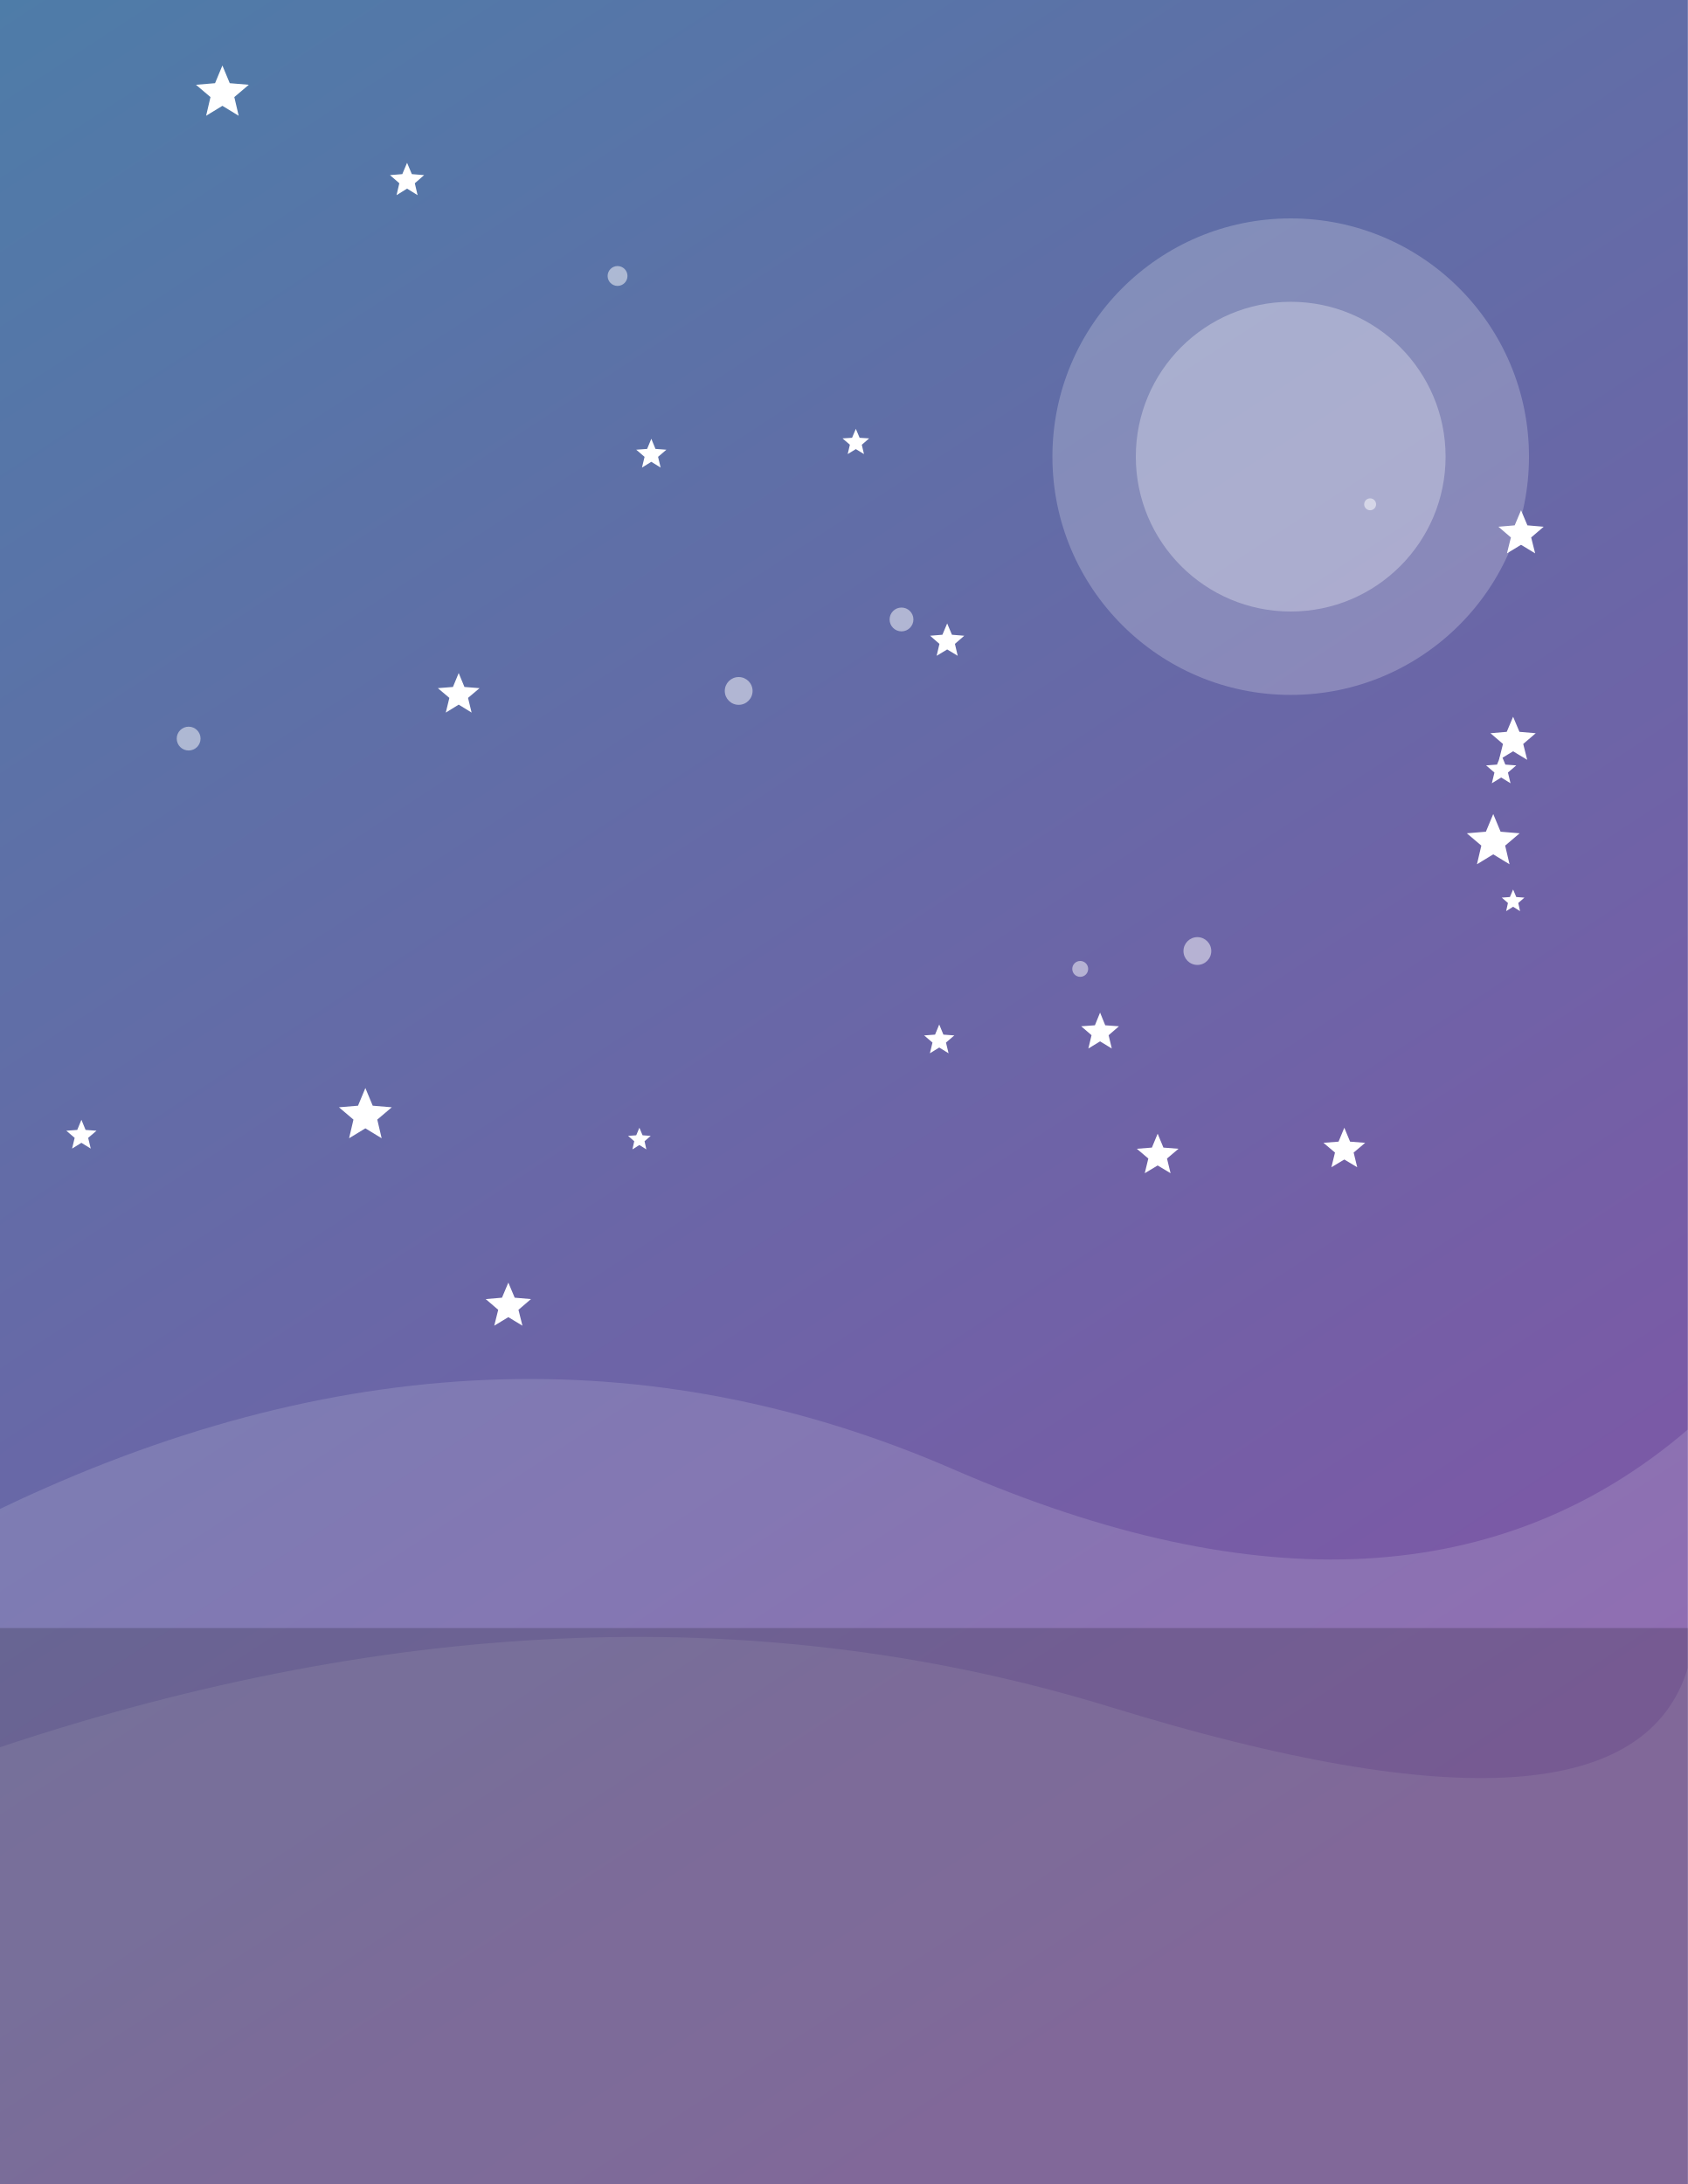
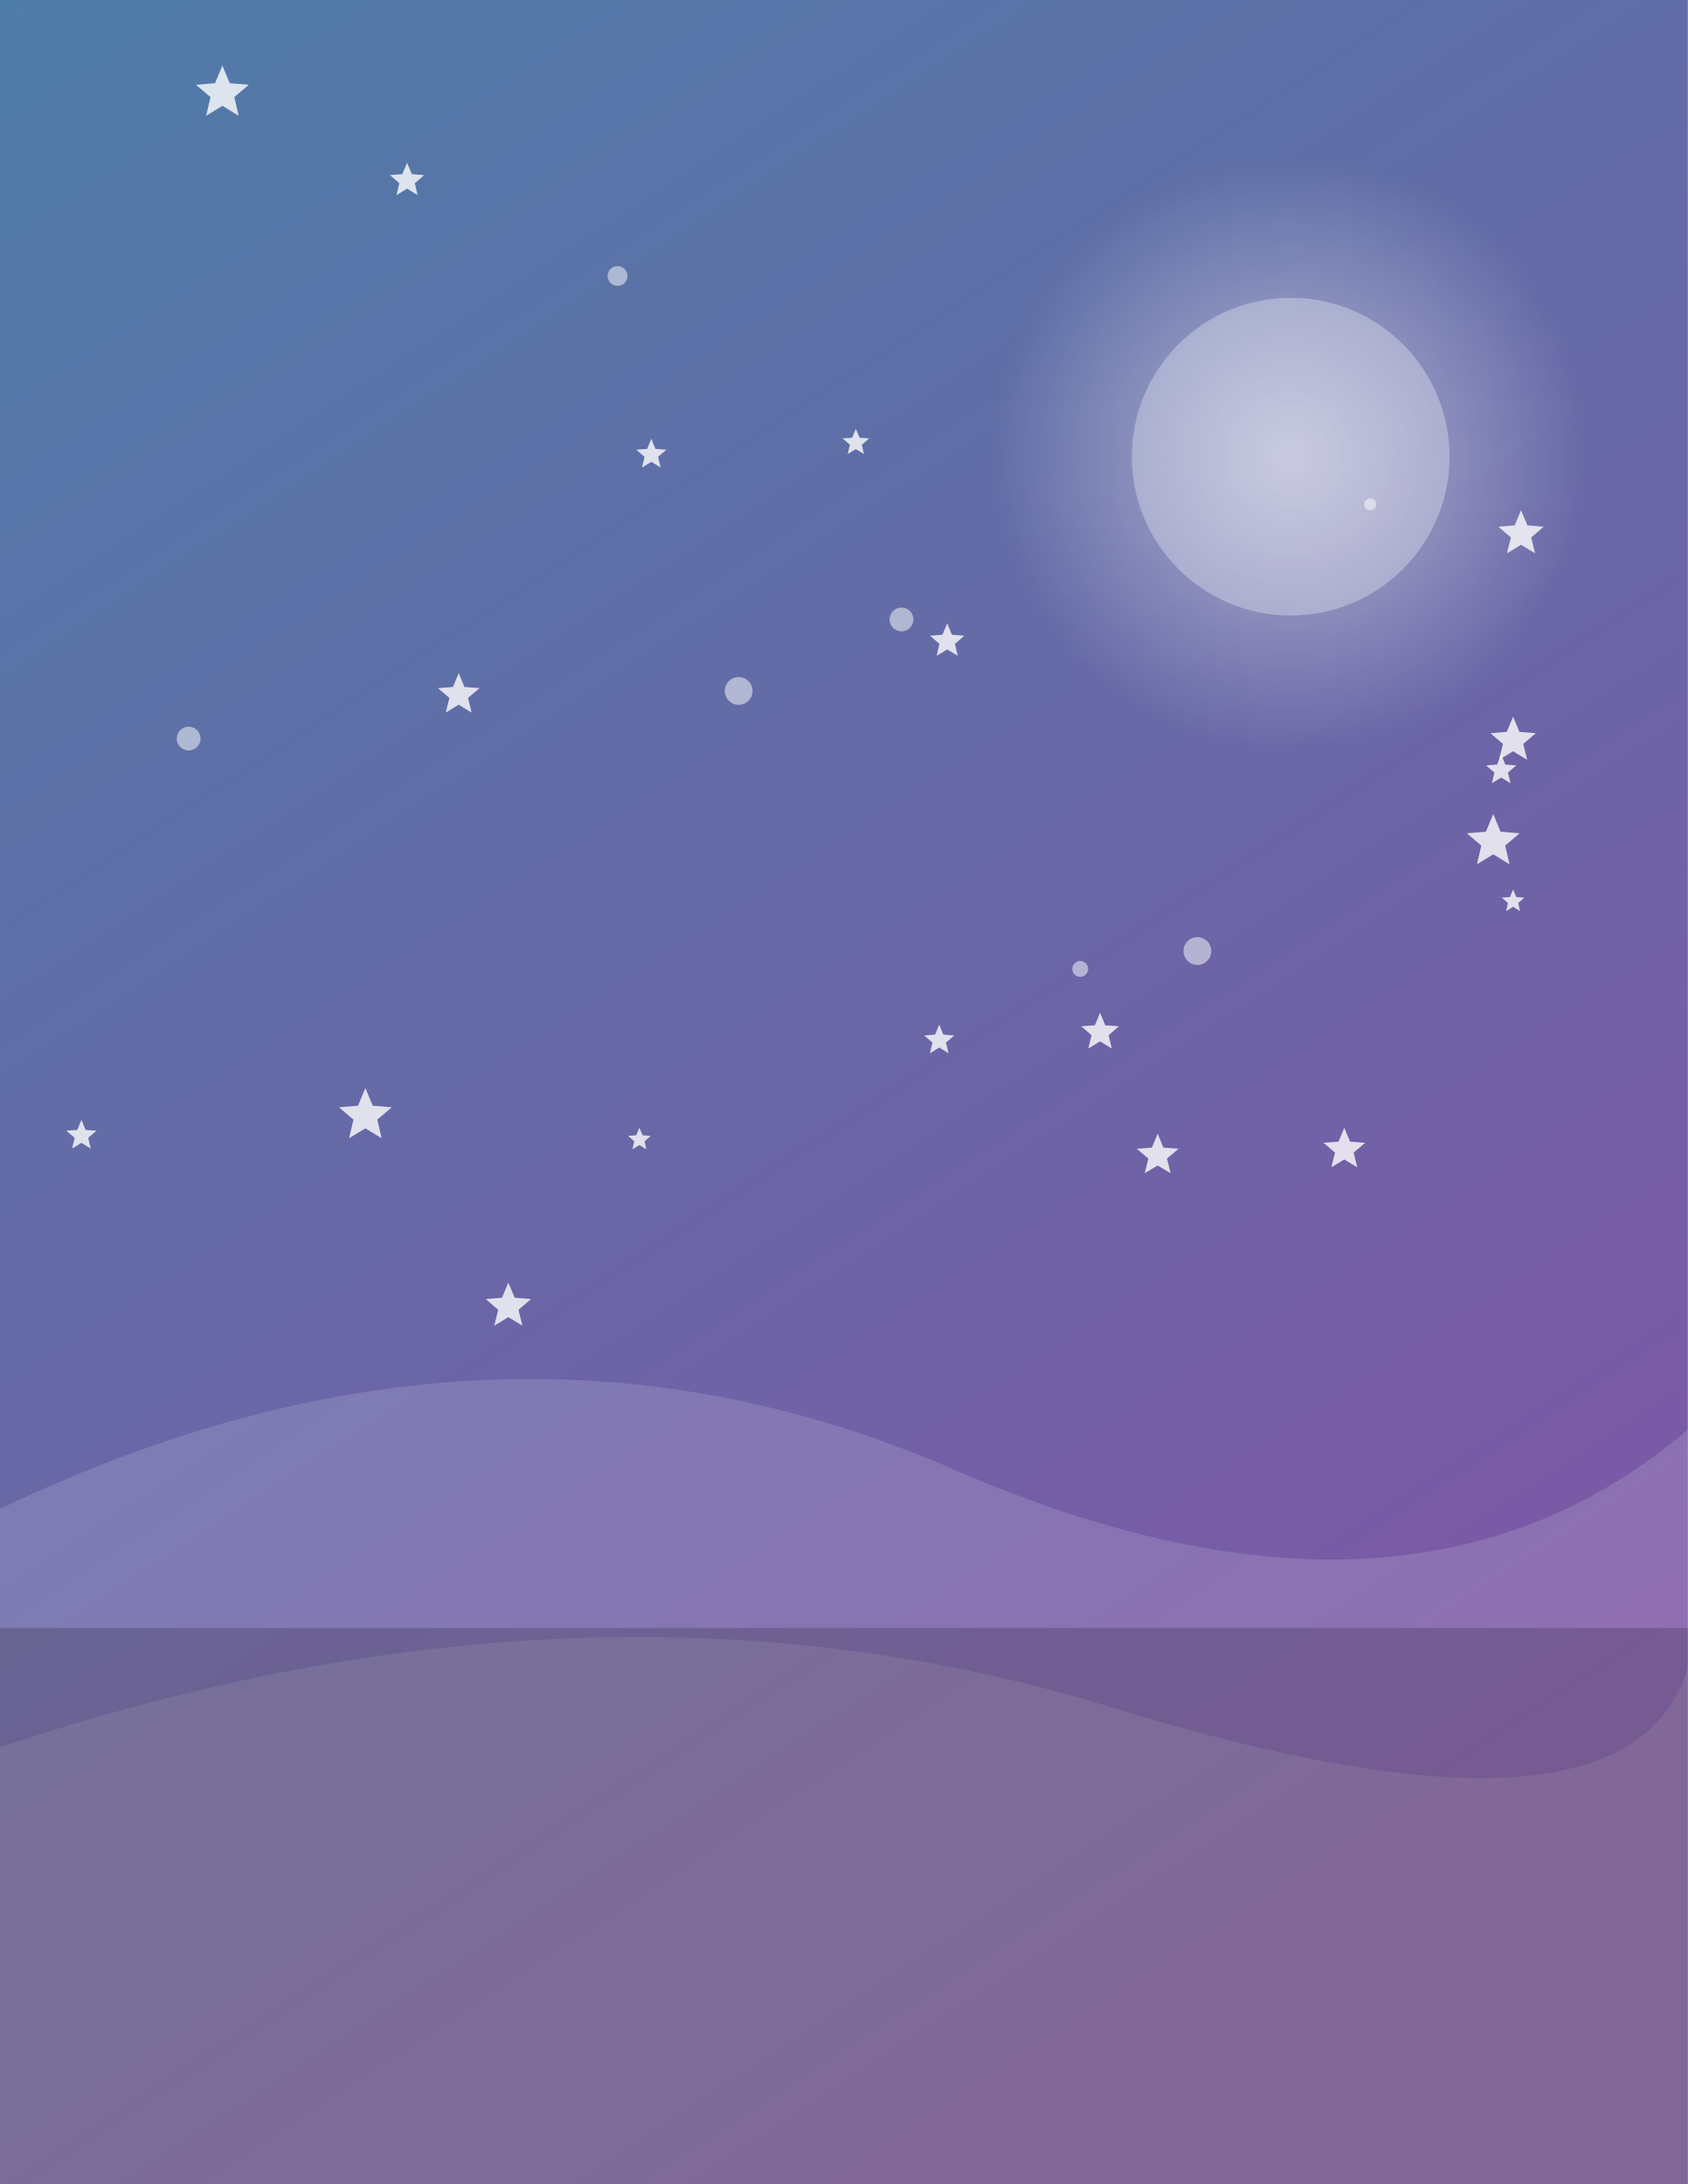
<svg xmlns="http://www.w3.org/2000/svg" viewBox="0 0 850 1100">
  <defs>
    <linearGradient id="g" x1="0" y1="0" x2="0.5" y2="1">
      <stop offset="0" stop-color="#4E7CA8" />
      <stop offset="1" stop-color="#7E57A6" />
    </linearGradient>
+     <radialGradient id="sun" cx="0.5" cy="0.5" r="0.5">
+       <stop offset="0" stop-color="#ffffff" stop-opacity="0.5" />
+       <stop offset="1" stop-color="#ffffff" stop-opacity="0" />
+     </radialGradient>
  </defs>
  <rect width="850" height="1100" fill="url(#g)" />
-   <circle cx="650" cy="230" r="120" fill="#fff" opacity=".22" />
-   <circle cx="650" cy="230" r="78" fill="#fff" opacity=".30" />
-   <path d="M0 760 Q 250 640 480 740 T 850 720 L850 1100 L0 1100Z" fill="#fff" opacity=".14" />
-   <path d="M0 880 Q 300 780 560 860 T 850 840 L850 1100 L0 1100Z" fill="#fff" opacity=".12" />
+   <circle cx="650" cy="230" r="150" fill="url(#sun)" />
+   <circle cx="650" cy="230" r="80" fill="#ffffff" opacity=".30" />
+   <path d="M0 760 Q250 640 480 740 T850 720 L850 1100 L0 1100Z" fill="#fff" opacity=".14" />
+   <path d="M0 880 Q300 780 560 860 T850 840 L850 1100 L0 1100Z" fill="#fff" opacity=".12" />
  <circle cx="95" cy="372" r="6" fill="#fff" opacity=".5" />
-   <polygon points="184.0,548.0 187.7,556.9 197.3,557.7 190.0,563.9 192.2,573.3 184.0,568.3 175.8,573.3 178.0,563.9 170.7,557.7 180.3,556.9" fill="#ffffff" />
-   <polygon points="477.0,314.0 479.4,319.7 485.6,320.2 480.9,324.3 482.3,330.3 477.0,327.1 471.7,330.3 473.1,324.3 468.4,320.2 474.6,319.7" fill="#ffffff" />
-   <polygon points="205.0,82.0 207.4,87.7 213.6,88.2 208.9,92.3 210.3,98.3 205.0,95.0 199.7,98.3 201.1,92.3 196.4,88.2 202.6,87.7" fill="#ffffff" />
-   <polygon points="431.0,216.0 432.9,220.5 437.7,220.8 434.0,224.0 435.1,228.7 431.0,226.2 426.9,228.7 428.0,224.0 424.3,220.8 429.1,220.5" fill="#ffffff" />
-   <polygon points="231.0,339.0 233.9,346.0 241.5,346.6 235.7,351.5 237.5,358.9 231.0,354.9 224.5,358.9 226.3,351.5 220.5,346.6 228.1,346.0" fill="#ffffff" />
+   <polygon points="184.0,548.0 187.7,556.9 197.3,557.7 190.0,563.9 192.2,573.3 184.0,568.3 175.8,573.3 178.0,563.9 170.7,557.7 180.3,556.9" fill="#ffffff" opacity="0.8" />
+   <polygon points="477.0,314.0 479.4,319.7 485.6,320.2 480.9,324.3 482.3,330.3 477.0,327.1 471.7,330.3 473.1,324.3 468.4,320.2 474.6,319.7" fill="#ffffff" opacity="0.8" />
+   <polygon points="205.0,82.0 207.4,87.7 213.6,88.2 208.9,92.3 210.3,98.3 205.0,95.0 199.7,98.3 201.1,92.3 196.4,88.2 202.6,87.7" fill="#ffffff" opacity="0.8" />
+   <polygon points="431.0,216.0 432.9,220.5 437.7,220.8 434.0,224.0 435.1,228.7 431.0,226.2 426.9,228.7 428.0,224.0 424.3,220.8 429.1,220.5" fill="#ffffff" opacity="0.8" />
+   <polygon points="231.0,339.0 233.9,346.0 241.5,346.6 235.7,351.5 237.5,358.9 231.0,354.9 224.5,358.9 226.3,351.5 220.5,346.6 228.1,346.0" fill="#ffffff" opacity="0.8" />
  <circle cx="454" cy="312" r="6" fill="#fff" opacity=".5" />
-   <polygon points="41.0,564.0 43.1,569.1 48.6,569.5 44.4,573.1 45.7,578.5 41.0,575.6 36.3,578.5 37.6,573.1 33.4,569.5 38.9,569.1" fill="#ffffff" />
-   <polygon points="256.0,646.0 259.2,653.6 267.4,654.3 261.1,659.7 263.1,667.7 256.0,663.4 248.9,667.7 250.9,659.7 244.6,654.3 252.8,653.6" fill="#ffffff" />
+   <polygon points="41.0,564.0 43.1,569.1 48.6,569.5 44.4,573.1 45.7,578.5 41.0,575.6 36.3,578.5 37.6,573.1 33.4,569.5 38.9,569.1" fill="#ffffff" opacity="0.8" />
+   <polygon points="256.0,646.0 259.2,653.6 267.4,654.3 261.1,659.7 263.1,667.7 256.0,663.4 248.9,667.7 250.9,659.7 244.6,654.3 252.8,653.6" fill="#ffffff" opacity="0.8" />
  <circle cx="544" cy="488" r="4" fill="#fff" opacity=".5" />
-   <polygon points="328.0,221.0 330.1,226.1 335.6,226.5 331.4,230.1 332.7,235.5 328.0,232.6 323.3,235.5 324.6,230.1 320.4,226.5 325.9,226.1" fill="#ffffff" />
-   <polygon points="762.0,448.0 763.6,451.8 767.7,452.1 764.6,454.8 765.5,458.9 762.0,456.7 758.5,458.9 759.4,454.8 756.3,452.1 760.4,451.8" fill="#ffffff" />
-   <polygon points="112.0,33.0 115.7,41.9 125.3,42.7 118.0,48.9 120.2,58.3 112.0,53.3 103.8,58.3 106.0,48.9 98.7,42.7 108.3,41.9" fill="#ffffff" />
-   <polygon points="473.0,516.0 475.1,521.1 480.6,521.5 476.4,525.1 477.7,530.5 473.0,527.6 468.3,530.5 469.6,525.1 465.4,521.5 470.9,521.1" fill="#ffffff" />
-   <polygon points="762.0,361.0 765.2,368.6 773.4,369.3 767.1,374.7 769.1,382.7 762.0,378.4 754.9,382.7 756.9,374.7 750.6,369.3 758.8,368.6" fill="#ffffff" />
-   <polygon points="677.0,568.0 679.9,575.0 687.5,575.6 681.7,580.5 683.5,587.9 677.0,584.0 670.5,587.9 672.3,580.5 666.5,575.6 674.1,575.0" fill="#ffffff" />
+   <polygon points="328.0,221.0 330.1,226.1 335.6,226.5 331.4,230.1 332.7,235.5 328.0,232.6 323.3,235.5 324.6,230.1 320.4,226.5 325.9,226.1" fill="#ffffff" opacity="0.8" />
+   <polygon points="762.0,448.0 763.6,451.8 767.7,452.1 764.6,454.8 765.5,458.9 762.0,456.7 758.5,458.9 759.4,454.8 756.3,452.1 760.4,451.8" fill="#ffffff" opacity="0.8" />
+   <polygon points="112.0,33.0 115.7,41.9 125.3,42.7 118.0,48.9 120.2,58.3 112.0,53.3 103.8,58.3 106.0,48.9 98.7,42.7 108.3,41.9" fill="#ffffff" opacity="0.8" />
+   <polygon points="473.0,516.0 475.1,521.1 480.6,521.5 476.4,525.1 477.7,530.5 473.0,527.6 468.3,530.5 469.6,525.1 465.4,521.5 470.9,521.1" fill="#ffffff" opacity="0.8" />
+   <polygon points="762.0,361.0 765.2,368.6 773.4,369.3 767.1,374.7 769.1,382.7 762.0,378.4 754.9,382.7 756.9,374.7 750.6,369.3 758.8,368.6" fill="#ffffff" opacity="0.8" />
+   <polygon points="677.0,568.0 679.9,575.0 687.5,575.6 681.7,580.5 683.5,587.9 677.0,584.0 670.5,587.9 672.3,580.5 666.5,575.6 674.1,575.0" fill="#ffffff" opacity="0.8" />
  <circle cx="372" cy="348" r="7" fill="#fff" opacity=".5" />
-   <polygon points="583.0,571.0 585.9,578.0 593.5,578.6 587.7,583.5 589.5,590.9 583.0,587.0 576.5,590.9 578.3,583.5 572.5,578.6 580.1,578.0" fill="#ffffff" />
-   <polygon points="766.0,257.0 769.2,264.6 777.4,265.3 771.1,270.7 773.1,278.7 766.0,274.4 758.9,278.7 760.9,270.7 754.6,265.3 762.8,264.6" fill="#ffffff" />
-   <polygon points="756.0,380.0 758.1,385.1 763.6,385.5 759.4,389.1 760.7,394.5 756.0,391.6 751.3,394.5 752.6,389.1 748.4,385.5 753.9,385.1" fill="#ffffff" />
-   <polygon points="752.0,410.0 755.7,418.9 765.3,419.7 758.0,425.9 760.2,435.3 752.0,430.3 743.8,435.3 746.0,425.9 738.7,419.7 748.3,418.9" fill="#ffffff" />
-   <polygon points="322.0,568.0 323.6,571.8 327.7,572.1 324.6,574.8 325.5,578.9 322.0,576.7 318.5,578.9 319.4,574.8 316.3,572.1 320.4,571.8" fill="#ffffff" />
+   <polygon points="583.0,571.0 585.9,578.0 593.5,578.6 587.7,583.5 589.5,590.9 583.0,587.0 576.5,590.9 578.3,583.5 572.5,578.6 580.1,578.0" fill="#ffffff" opacity="0.8" />
+   <polygon points="766.0,257.0 769.2,264.6 777.4,265.3 771.1,270.7 773.1,278.7 766.0,274.4 758.9,278.7 760.9,270.7 754.6,265.3 762.8,264.6" fill="#ffffff" opacity="0.8" />
+   <polygon points="756.0,380.0 758.1,385.1 763.6,385.5 759.4,389.1 760.7,394.5 756.0,391.6 751.3,394.5 752.6,389.1 748.4,385.5 753.9,385.1" fill="#ffffff" opacity="0.8" />
+   <polygon points="752.0,410.0 755.7,418.9 765.3,419.7 758.0,425.9 760.2,435.3 752.0,430.3 743.8,435.3 746.0,425.9 738.7,419.7 748.3,418.9" fill="#ffffff" opacity="0.8" />
+   <polygon points="322.0,568.0 323.6,571.8 327.7,572.1 324.6,574.8 325.5,578.9 322.0,576.7 318.5,578.9 319.4,574.8 316.3,572.1 320.4,571.8" fill="#ffffff" opacity="0.8" />
  <circle cx="603" cy="479" r="7" fill="#fff" opacity=".5" />
-   <polygon points="554.0,510.0 556.6,516.4 563.5,516.9 558.3,521.4 559.9,528.1 554.0,524.5 548.1,528.1 549.7,521.4 544.5,516.9 551.4,516.4" fill="#ffffff" />
+   <polygon points="554.0,510.0 556.6,516.4 563.5,516.9 558.3,521.4 559.9,528.1 554.0,524.5 548.1,528.1 549.7,521.4 544.5,516.9 551.4,516.4" fill="#ffffff" opacity="0.8" />
  <circle cx="690" cy="254" r="3" fill="#fff" opacity=".5" />
  <circle cx="311" cy="139" r="5" fill="#fff" opacity=".5" />
  <rect x="0" y="820" width="850" height="280" fill="#000" opacity=".18" />
</svg>
